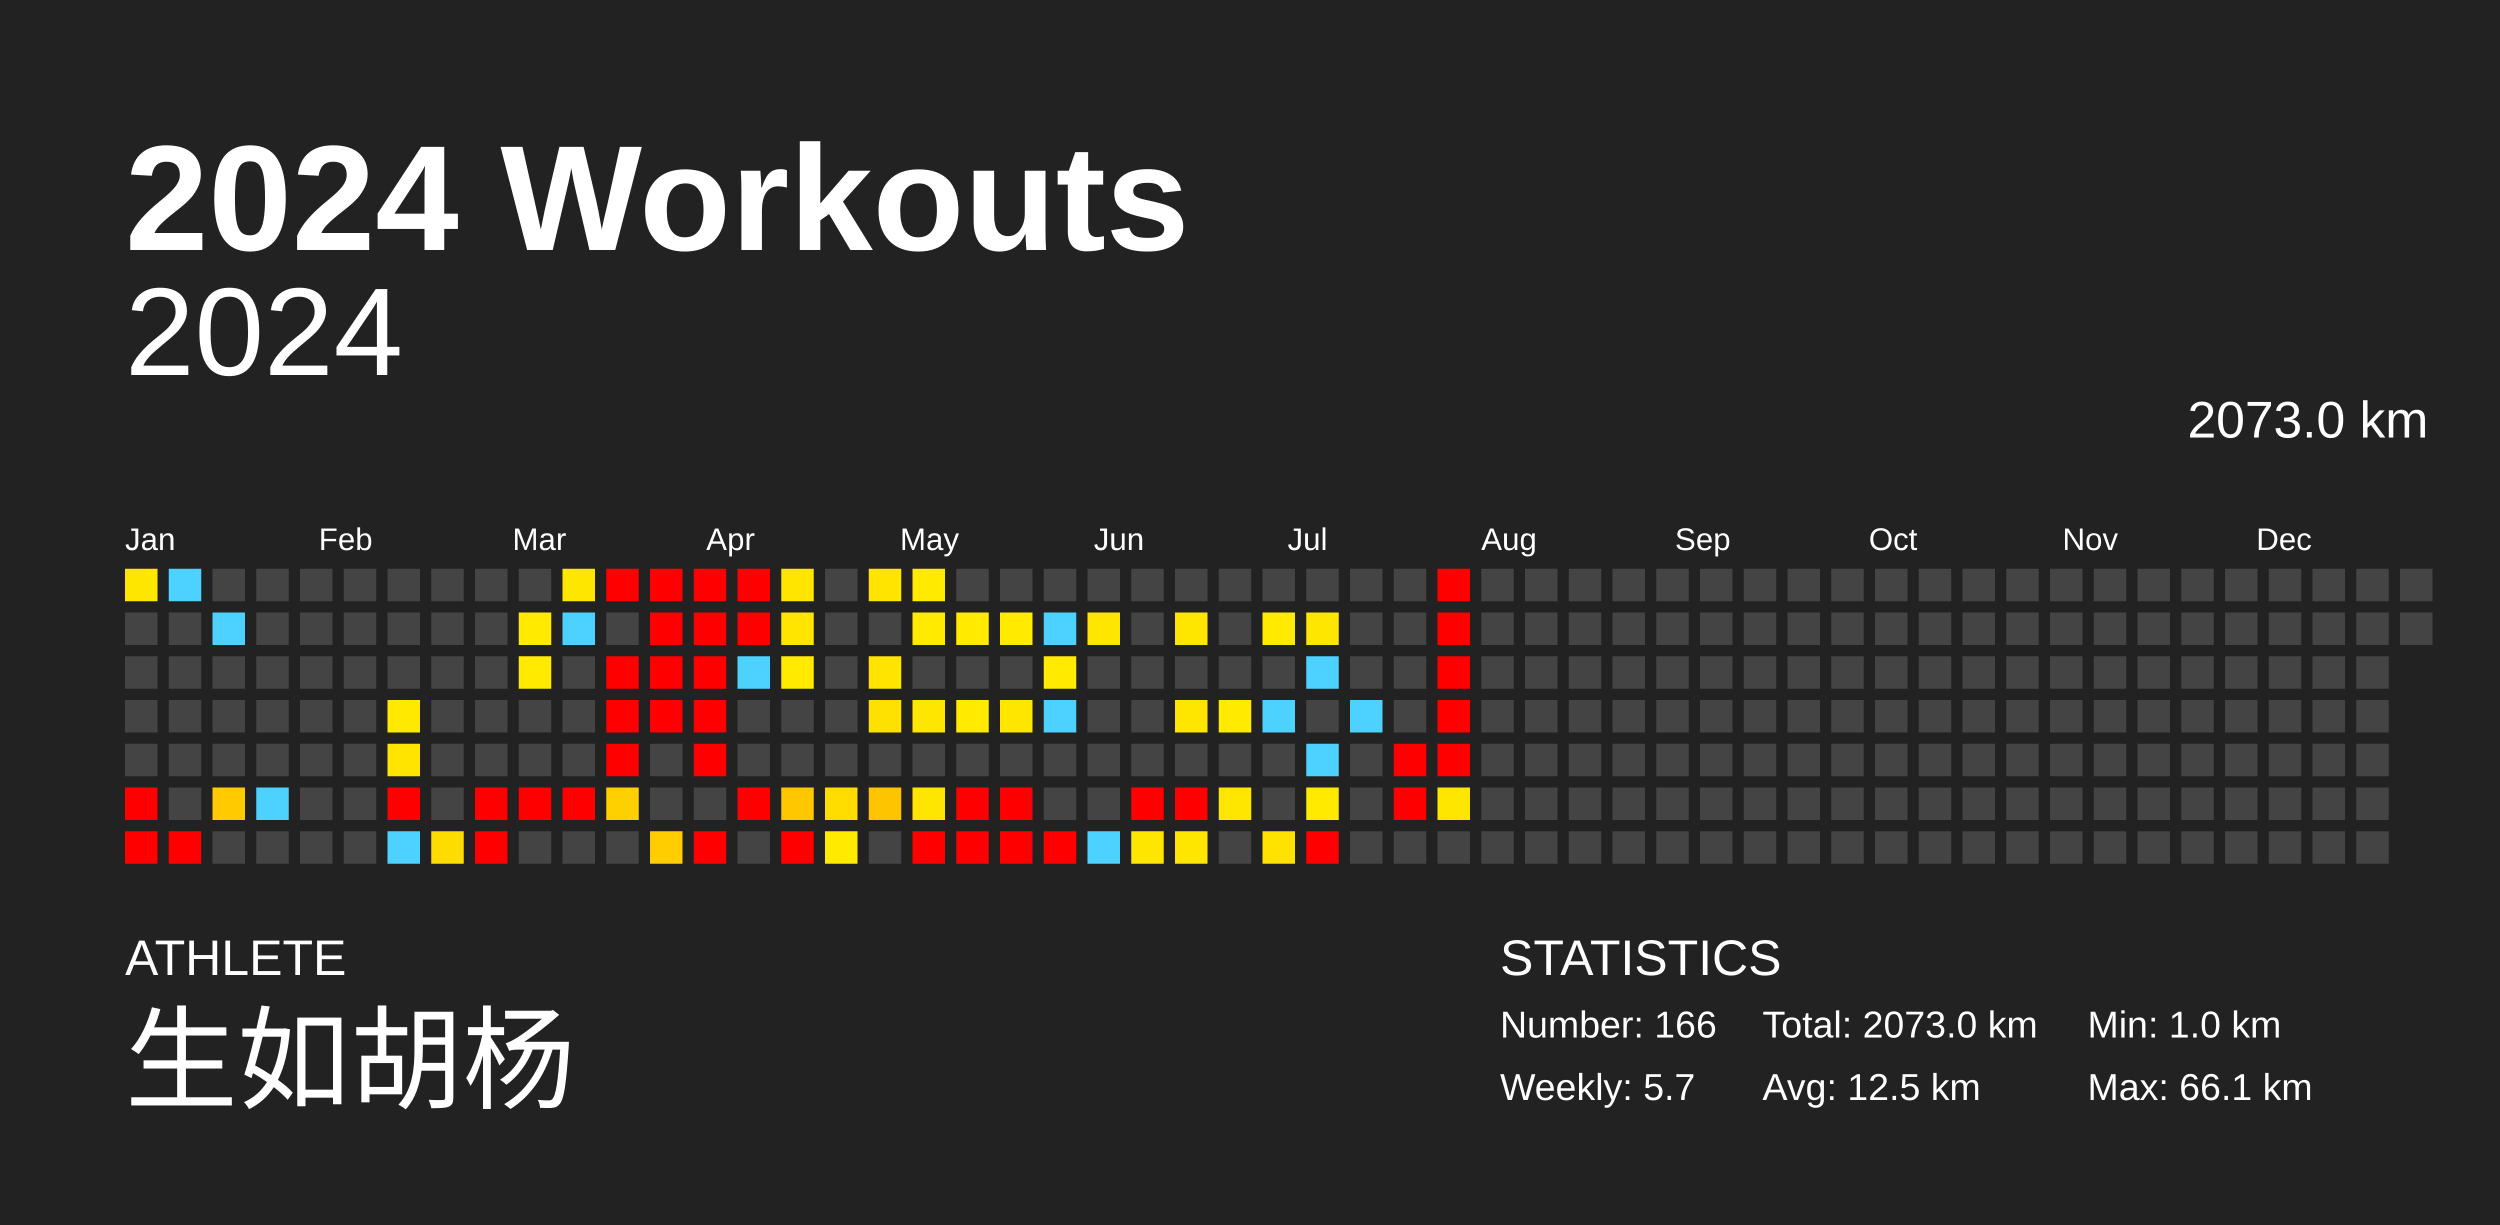
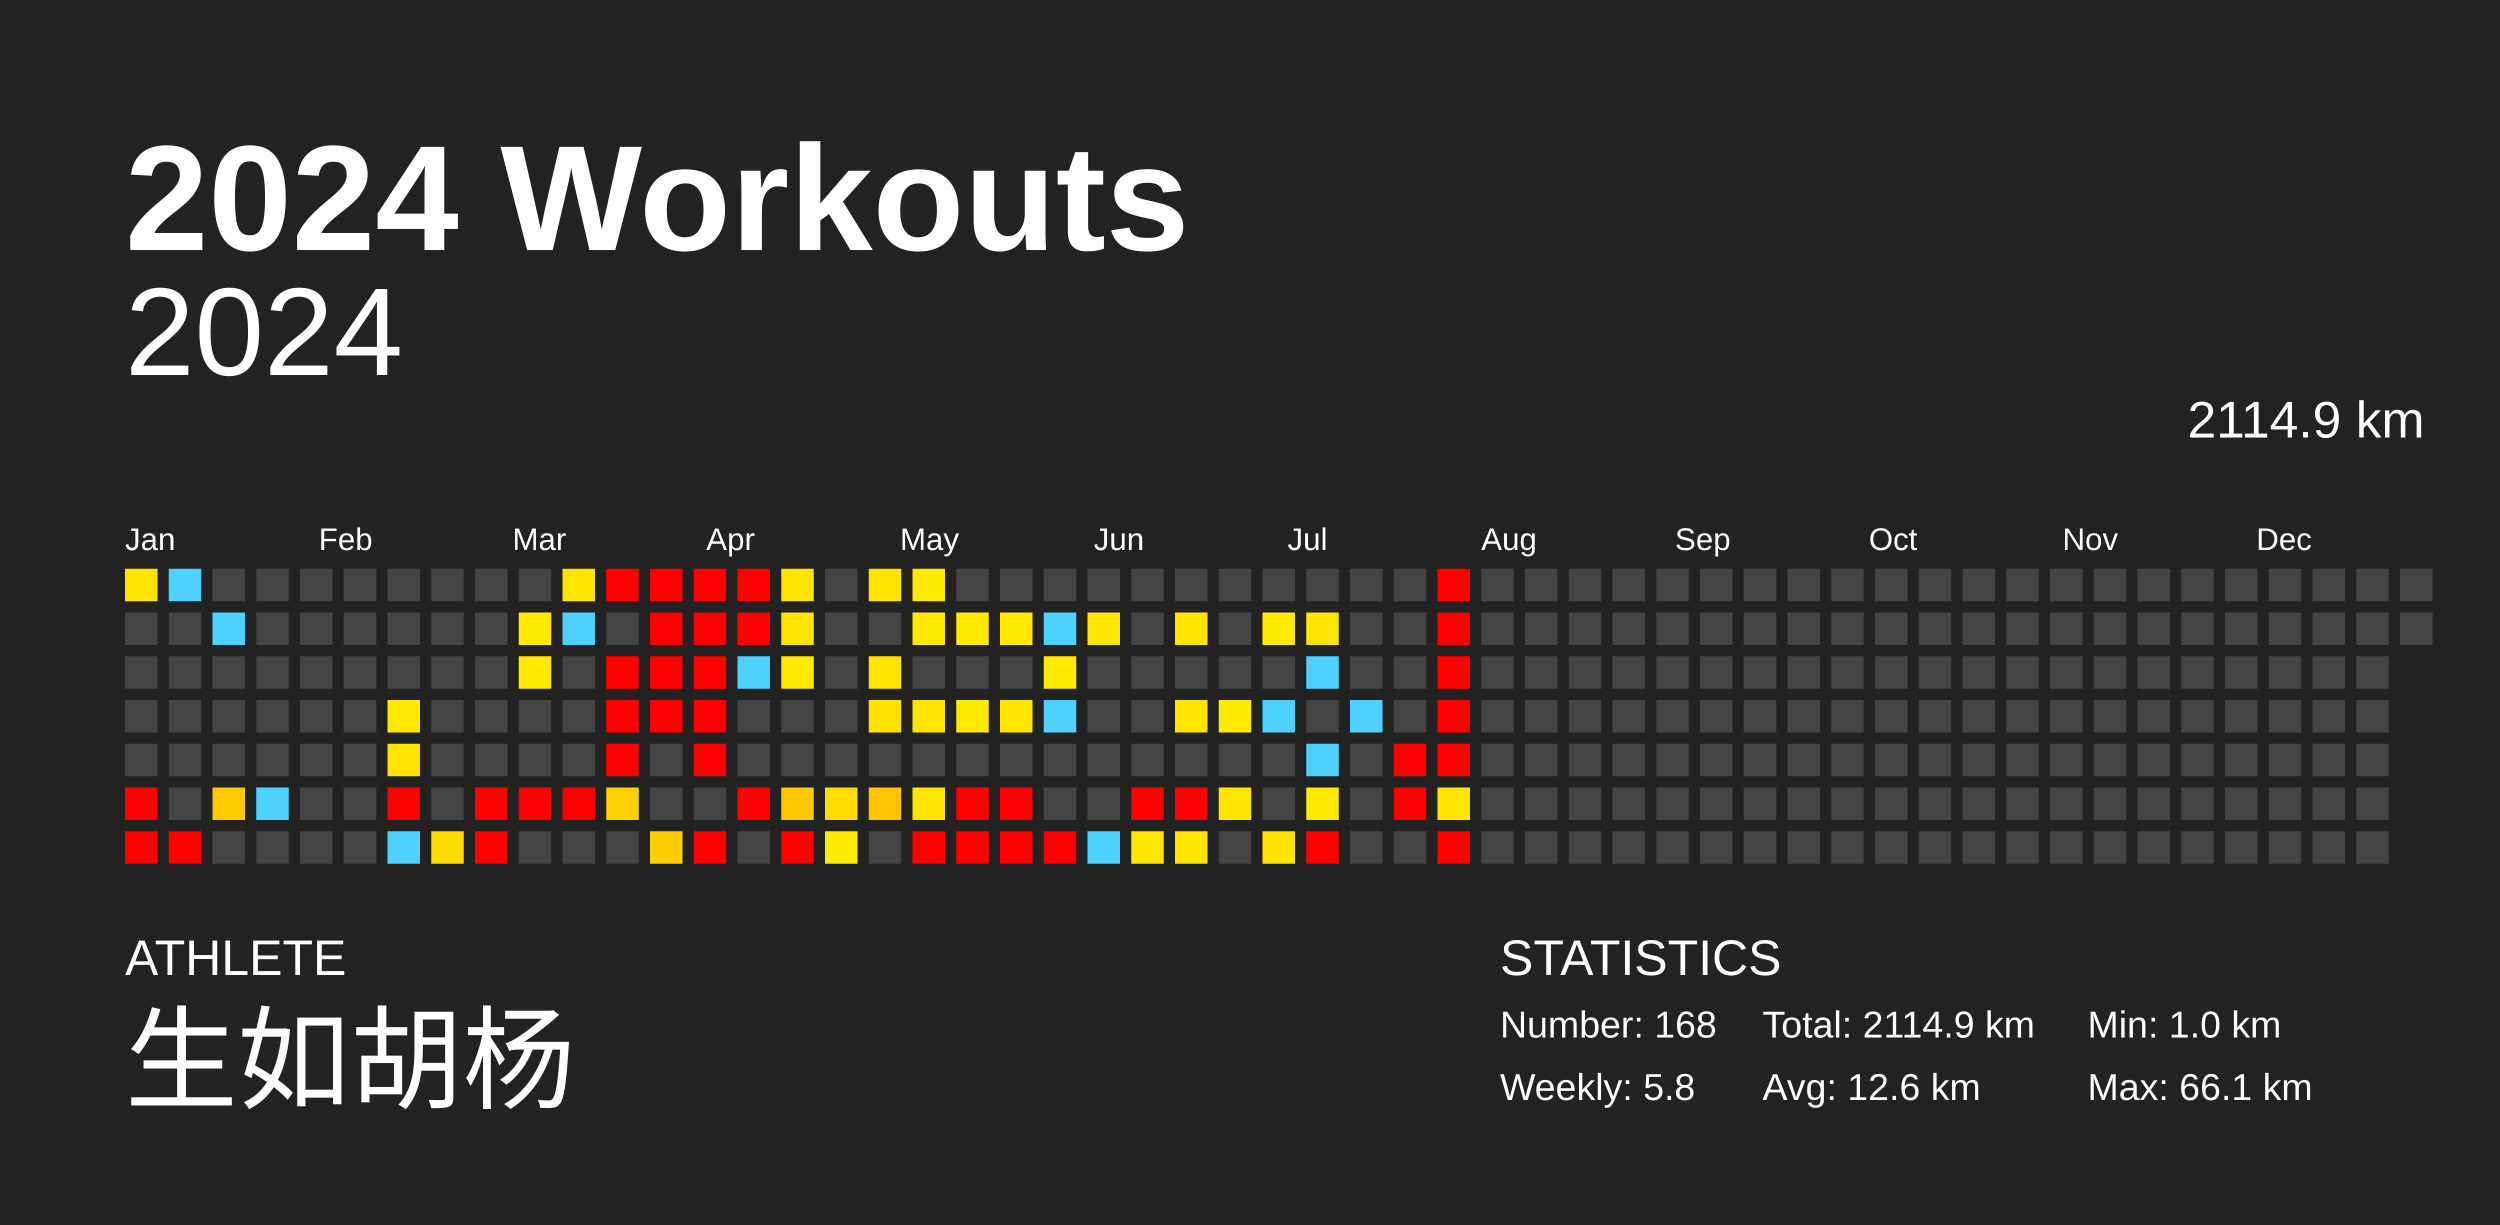
<svg xmlns="http://www.w3.org/2000/svg" baseProfile="full" height="98mm" version="1.1" viewBox="0,0,200,98" width="200mm">
  <defs />
  <rect fill="#222222" height="98" width="200" x="0" y="0" />
  <text fill="#FFFFFF" style="font-size:12px; font-family:Arial; font-weight:bold;" x="10" y="20">2024 Workouts</text>
  <text fill="#FFFFFF" style="font-size:4px; font-family:Arial" x="10" y="78">ATHLETE</text>
  <text fill="#FFFFFF" style="font-size:9px; font-family:Arial" x="10" y="88">生如胡杨</text>
  <text fill="#FFFFFF" style="font-size:4px; font-family:Arial" x="120" y="78">STATISTICS</text>
-   <text fill="#FFFFFF" style="font-size:3px; font-family:Arial" x="120" y="83">Number: 166</text>
-   <text fill="#FFFFFF" style="font-size:3px; font-family:Arial" x="120" y="88">Weekly: 5.7</text>
-   <text fill="#FFFFFF" style="font-size:3px; font-family:Arial" x="141" y="83">Total: 2073.0 km</text>
-   <text fill="#FFFFFF" style="font-size:3px; font-family:Arial" x="141" y="88">Avg: 12.5 km</text>
+   <text fill="#FFFFFF" style="font-size:3px; font-family:Arial" x="120" y="83">Number: 168</text>
+   <text fill="#FFFFFF" style="font-size:3px; font-family:Arial" x="120" y="88">Weekly: 5.8</text>
+   <text fill="#FFFFFF" style="font-size:3px; font-family:Arial" x="141" y="83">Total: 2114.9 km</text>
+   <text fill="#FFFFFF" style="font-size:3px; font-family:Arial" x="141" y="88">Avg: 12.6 km</text>
  <text fill="#FFFFFF" style="font-size:3px; font-family:Arial" x="167" y="83">Min: 1.0 km</text>
  <text fill="#FFFFFF" style="font-size:3px; font-family:Arial" x="167" y="88">Max: 66.1 km</text>
  <text alignment-baseline="hanging" fill="#FFFFFF" style="font-size:10.0px; font-family:Arial;" x="10" y="30">2024</text>
-   <text alignment-baseline="hanging" fill="#FFFFFF" style="font-size:4.125px; font-family:Arial;" x="175" y="35">2073.0 km</text>
+   <text alignment-baseline="hanging" fill="#FFFFFF" style="font-size:4.125px; font-family:Arial;" x="175" y="35">2114.9 km</text>
  <text fill="#FFFFFF" style="font-size:2.5px; font-family:Arial" x="10.0" y="44">Jan</text>
  <text fill="#FFFFFF" style="font-size:2.5px; font-family:Arial" x="25.5" y="44">Feb</text>
  <text fill="#FFFFFF" style="font-size:2.5px; font-family:Arial" x="41.0" y="44">Mar</text>
  <text fill="#FFFFFF" style="font-size:2.5px; font-family:Arial" x="56.5" y="44">Apr</text>
  <text fill="#FFFFFF" style="font-size:2.5px; font-family:Arial" x="72.0" y="44">May</text>
  <text fill="#FFFFFF" style="font-size:2.5px; font-family:Arial" x="87.5" y="44">Jun</text>
  <text fill="#FFFFFF" style="font-size:2.5px; font-family:Arial" x="103.0" y="44">Jul</text>
  <text fill="#FFFFFF" style="font-size:2.5px; font-family:Arial" x="118.5" y="44">Aug</text>
  <text fill="#FFFFFF" style="font-size:2.5px; font-family:Arial" x="134.0" y="44">Sep</text>
  <text fill="#FFFFFF" style="font-size:2.5px; font-family:Arial" x="149.5" y="44">Oct</text>
  <text fill="#FFFFFF" style="font-size:2.5px; font-family:Arial" x="165.0" y="44">Nov</text>
  <text fill="#FFFFFF" style="font-size:2.5px; font-family:Arial" x="180.5" y="44">Dec</text>
  <rect fill="#ffe600" height="2.6" width="2.6" x="10.0" y="45.5" />
  <rect fill="#444444" height="2.6" width="2.6" x="10.0" y="49.0" />
  <rect fill="#444444" height="2.6" width="2.6" x="10.0" y="52.5" />
  <rect fill="#444444" height="2.6" width="2.6" x="10.0" y="56.0" />
  <rect fill="#444444" height="2.6" width="2.6" x="10.0" y="59.5" />
  <rect fill="red" height="2.6" width="2.6" x="10.0" y="63.0" />
  <rect fill="red" height="2.6" width="2.6" x="10.0" y="66.5" />
  <rect fill="#4dd2ff" height="2.6" width="2.6" x="13.5" y="45.5" />
  <rect fill="#444444" height="2.6" width="2.6" x="13.5" y="49.0" />
  <rect fill="#444444" height="2.6" width="2.6" x="13.5" y="52.5" />
  <rect fill="#444444" height="2.6" width="2.6" x="13.5" y="56.0" />
  <rect fill="#444444" height="2.6" width="2.6" x="13.5" y="59.5" />
  <rect fill="#444444" height="2.6" width="2.6" x="13.5" y="63.0" />
  <rect fill="red" height="2.6" width="2.6" x="13.5" y="66.5" />
  <rect fill="#444444" height="2.6" width="2.6" x="17.0" y="45.5" />
  <rect fill="#4dd2ff" height="2.6" width="2.6" x="17.0" y="49.0" />
  <rect fill="#444444" height="2.6" width="2.6" x="17.0" y="52.5" />
  <rect fill="#444444" height="2.6" width="2.6" x="17.0" y="56.0" />
  <rect fill="#444444" height="2.6" width="2.6" x="17.0" y="59.5" />
  <rect fill="#ffcb00" height="2.6" width="2.6" x="17.0" y="63.0" />
  <rect fill="#444444" height="2.6" width="2.6" x="17.0" y="66.5" />
  <rect fill="#444444" height="2.6" width="2.6" x="20.5" y="45.5" />
  <rect fill="#444444" height="2.6" width="2.6" x="20.5" y="49.0" />
  <rect fill="#444444" height="2.6" width="2.6" x="20.5" y="52.5" />
  <rect fill="#444444" height="2.6" width="2.6" x="20.5" y="56.0" />
  <rect fill="#444444" height="2.6" width="2.6" x="20.5" y="59.5" />
  <rect fill="#4dd2ff" height="2.6" width="2.6" x="20.5" y="63.0" />
  <rect fill="#444444" height="2.6" width="2.6" x="20.5" y="66.5" />
  <rect fill="#444444" height="2.6" width="2.6" x="24.0" y="45.5" />
  <rect fill="#444444" height="2.6" width="2.6" x="24.0" y="49.0" />
  <rect fill="#444444" height="2.6" width="2.6" x="24.0" y="52.5" />
  <rect fill="#444444" height="2.6" width="2.6" x="24.0" y="56.0" />
  <rect fill="#444444" height="2.6" width="2.6" x="24.0" y="59.5" />
  <rect fill="#444444" height="2.6" width="2.6" x="24.0" y="63.0" />
  <rect fill="#444444" height="2.6" width="2.6" x="24.0" y="66.5" />
  <rect fill="#444444" height="2.6" width="2.6" x="27.5" y="45.5" />
  <rect fill="#444444" height="2.6" width="2.6" x="27.5" y="49.0" />
  <rect fill="#444444" height="2.6" width="2.6" x="27.5" y="52.5" />
  <rect fill="#444444" height="2.6" width="2.6" x="27.5" y="56.0" />
  <rect fill="#444444" height="2.6" width="2.6" x="27.5" y="59.5" />
  <rect fill="#444444" height="2.6" width="2.6" x="27.5" y="63.0" />
  <rect fill="#444444" height="2.6" width="2.6" x="27.5" y="66.5" />
  <rect fill="#444444" height="2.6" width="2.6" x="31.0" y="45.5" />
  <rect fill="#444444" height="2.6" width="2.6" x="31.0" y="49.0" />
  <rect fill="#444444" height="2.6" width="2.6" x="31.0" y="52.5" />
  <rect fill="#ffe900" height="2.6" width="2.6" x="31.0" y="56.0" />
  <rect fill="#ffe400" height="2.6" width="2.6" x="31.0" y="59.5" />
  <rect fill="red" height="2.6" width="2.6" x="31.0" y="63.0" />
  <rect fill="#4dd2ff" height="2.6" width="2.6" x="31.0" y="66.5" />
  <rect fill="#444444" height="2.6" width="2.6" x="34.5" y="45.5" />
  <rect fill="#444444" height="2.6" width="2.6" x="34.5" y="49.0" />
  <rect fill="#444444" height="2.6" width="2.6" x="34.5" y="52.5" />
  <rect fill="#444444" height="2.6" width="2.6" x="34.5" y="56.0" />
  <rect fill="#444444" height="2.6" width="2.6" x="34.5" y="59.5" />
  <rect fill="#444444" height="2.6" width="2.6" x="34.5" y="63.0" />
  <rect fill="#ffdc00" height="2.6" width="2.6" x="34.5" y="66.5" />
  <rect fill="#444444" height="2.6" width="2.6" x="38.0" y="45.5" />
  <rect fill="#444444" height="2.6" width="2.6" x="38.0" y="49.0" />
  <rect fill="#444444" height="2.6" width="2.6" x="38.0" y="52.5" />
  <rect fill="#444444" height="2.6" width="2.6" x="38.0" y="56.0" />
  <rect fill="#444444" height="2.6" width="2.6" x="38.0" y="59.5" />
  <rect fill="red" height="2.6" width="2.6" x="38.0" y="63.0" />
  <rect fill="red" height="2.6" width="2.6" x="38.0" y="66.5" />
  <rect fill="#444444" height="2.6" width="2.6" x="41.5" y="45.5" />
  <rect fill="#ffea00" height="2.6" width="2.6" x="41.5" y="49.0" />
  <rect fill="#ffea00" height="2.6" width="2.6" x="41.5" y="52.5" />
  <rect fill="#444444" height="2.6" width="2.6" x="41.5" y="56.0" />
  <rect fill="#444444" height="2.6" width="2.6" x="41.5" y="59.5" />
  <rect fill="red" height="2.6" width="2.6" x="41.5" y="63.0" />
  <rect fill="#444444" height="2.6" width="2.6" x="41.5" y="66.5" />
  <rect fill="#ffe600" height="2.6" width="2.6" x="45.0" y="45.5" />
  <rect fill="#4dd2ff" height="2.6" width="2.6" x="45.0" y="49.0" />
  <rect fill="#444444" height="2.6" width="2.6" x="45.0" y="52.5" />
  <rect fill="#444444" height="2.6" width="2.6" x="45.0" y="56.0" />
  <rect fill="#444444" height="2.6" width="2.6" x="45.0" y="59.5" />
  <rect fill="red" height="2.6" width="2.6" x="45.0" y="63.0" />
  <rect fill="#444444" height="2.6" width="2.6" x="45.0" y="66.5" />
  <rect fill="red" height="2.6" width="2.6" x="48.5" y="45.5" />
  <rect fill="#444444" height="2.6" width="2.6" x="48.5" y="49.0" />
  <rect fill="red" height="2.6" width="2.6" x="48.5" y="52.5" />
  <rect fill="red" height="2.6" width="2.6" x="48.5" y="56.0" />
  <rect fill="red" height="2.6" width="2.6" x="48.5" y="59.5" />
  <rect fill="#ffd000" height="2.6" width="2.6" x="48.5" y="63.0" />
  <rect fill="#444444" height="2.6" width="2.6" x="48.5" y="66.5" />
  <rect fill="red" height="2.6" width="2.6" x="52.0" y="45.5" />
  <rect fill="red" height="2.6" width="2.6" x="52.0" y="49.0" />
  <rect fill="red" height="2.6" width="2.6" x="52.0" y="52.5" />
  <rect fill="red" height="2.6" width="2.6" x="52.0" y="56.0" />
  <rect fill="#444444" height="2.6" width="2.6" x="52.0" y="59.5" />
  <rect fill="#444444" height="2.6" width="2.6" x="52.0" y="63.0" />
  <rect fill="#ffcd00" height="2.6" width="2.6" x="52.0" y="66.5" />
  <rect fill="red" height="2.6" width="2.6" x="55.5" y="45.5" />
  <rect fill="red" height="2.6" width="2.6" x="55.5" y="49.0" />
  <rect fill="red" height="2.6" width="2.6" x="55.5" y="52.5" />
  <rect fill="red" height="2.6" width="2.6" x="55.5" y="56.0" />
  <rect fill="red" height="2.6" width="2.6" x="55.5" y="59.5" />
  <rect fill="#444444" height="2.6" width="2.6" x="55.5" y="63.0" />
  <rect fill="red" height="2.6" width="2.6" x="55.5" y="66.5" />
  <rect fill="red" height="2.6" width="2.6" x="59.0" y="45.5" />
  <rect fill="red" height="2.6" width="2.6" x="59.0" y="49.0" />
  <rect fill="#4dd2ff" height="2.6" width="2.6" x="59.0" y="52.5" />
  <rect fill="#444444" height="2.6" width="2.6" x="59.0" y="56.0" />
  <rect fill="#444444" height="2.6" width="2.6" x="59.0" y="59.5" />
  <rect fill="red" height="2.6" width="2.6" x="59.0" y="63.0" />
  <rect fill="#444444" height="2.6" width="2.6" x="59.0" y="66.5" />
  <rect fill="#ffe500" height="2.6" width="2.6" x="62.5" y="45.5" />
  <rect fill="#ffe500" height="2.6" width="2.6" x="62.5" y="49.0" />
  <rect fill="#ffea00" height="2.6" width="2.6" x="62.5" y="52.5" />
  <rect fill="#444444" height="2.6" width="2.6" x="62.5" y="56.0" />
  <rect fill="#444444" height="2.6" width="2.6" x="62.5" y="59.5" />
  <rect fill="#ffc700" height="2.6" width="2.6" x="62.5" y="63.0" />
  <rect fill="red" height="2.6" width="2.6" x="62.5" y="66.5" />
  <rect fill="#444444" height="2.6" width="2.6" x="66.0" y="45.5" />
  <rect fill="#444444" height="2.6" width="2.6" x="66.0" y="49.0" />
  <rect fill="#444444" height="2.6" width="2.6" x="66.0" y="52.5" />
  <rect fill="#444444" height="2.6" width="2.6" x="66.0" y="56.0" />
  <rect fill="#444444" height="2.6" width="2.6" x="66.0" y="59.5" />
  <rect fill="#ffdd00" height="2.6" width="2.6" x="66.0" y="63.0" />
  <rect fill="#ffea00" height="2.6" width="2.6" x="66.0" y="66.5" />
  <rect fill="#ffe400" height="2.6" width="2.6" x="69.5" y="45.5" />
  <rect fill="#444444" height="2.6" width="2.6" x="69.5" y="49.0" />
  <rect fill="#ffe400" height="2.6" width="2.6" x="69.5" y="52.5" />
  <rect fill="#ffe100" height="2.6" width="2.6" x="69.5" y="56.0" />
  <rect fill="#444444" height="2.6" width="2.6" x="69.5" y="59.5" />
  <rect fill="#ffc400" height="2.6" width="2.6" x="69.5" y="63.0" />
  <rect fill="#444444" height="2.6" width="2.6" x="69.5" y="66.5" />
  <rect fill="#ffea00" height="2.6" width="2.6" x="73.0" y="45.5" />
  <rect fill="#ffea00" height="2.6" width="2.6" x="73.0" y="49.0" />
  <rect fill="#444444" height="2.6" width="2.6" x="73.0" y="52.5" />
  <rect fill="#ffe600" height="2.6" width="2.6" x="73.0" y="56.0" />
  <rect fill="#444444" height="2.6" width="2.6" x="73.0" y="59.5" />
  <rect fill="#ffe600" height="2.6" width="2.6" x="73.0" y="63.0" />
  <rect fill="red" height="2.6" width="2.6" x="73.0" y="66.5" />
  <rect fill="#444444" height="2.6" width="2.6" x="76.5" y="45.5" />
  <rect fill="#ffea00" height="2.6" width="2.6" x="76.5" y="49.0" />
  <rect fill="#444444" height="2.6" width="2.6" x="76.5" y="52.5" />
  <rect fill="#ffea00" height="2.6" width="2.6" x="76.5" y="56.0" />
  <rect fill="#444444" height="2.6" width="2.6" x="76.5" y="59.5" />
  <rect fill="red" height="2.6" width="2.6" x="76.5" y="63.0" />
  <rect fill="red" height="2.6" width="2.6" x="76.5" y="66.5" />
  <rect fill="#444444" height="2.6" width="2.6" x="80.0" y="45.5" />
  <rect fill="#ffea00" height="2.6" width="2.6" x="80.0" y="49.0" />
  <rect fill="#444444" height="2.6" width="2.6" x="80.0" y="52.5" />
  <rect fill="#ffe600" height="2.6" width="2.6" x="80.0" y="56.0" />
  <rect fill="#444444" height="2.6" width="2.6" x="80.0" y="59.5" />
  <rect fill="red" height="2.6" width="2.6" x="80.0" y="63.0" />
  <rect fill="red" height="2.6" width="2.6" x="80.0" y="66.5" />
  <rect fill="#444444" height="2.6" width="2.6" x="83.5" y="45.5" />
  <rect fill="#4dd2ff" height="2.6" width="2.6" x="83.5" y="49.0" />
  <rect fill="#ffea00" height="2.6" width="2.6" x="83.5" y="52.5" />
  <rect fill="#4dd2ff" height="2.6" width="2.6" x="83.5" y="56.0" />
  <rect fill="#444444" height="2.6" width="2.6" x="83.5" y="59.5" />
  <rect fill="#444444" height="2.6" width="2.6" x="83.5" y="63.0" />
  <rect fill="red" height="2.6" width="2.6" x="83.5" y="66.5" />
  <rect fill="#444444" height="2.6" width="2.6" x="87.0" y="45.5" />
  <rect fill="#ffe600" height="2.6" width="2.6" x="87.0" y="49.0" />
  <rect fill="#444444" height="2.6" width="2.6" x="87.0" y="52.5" />
  <rect fill="#444444" height="2.6" width="2.6" x="87.0" y="56.0" />
  <rect fill="#444444" height="2.6" width="2.6" x="87.0" y="59.5" />
  <rect fill="#444444" height="2.6" width="2.6" x="87.0" y="63.0" />
  <rect fill="#4dd2ff" height="2.6" width="2.6" x="87.0" y="66.5" />
  <rect fill="#444444" height="2.6" width="2.6" x="90.5" y="45.5" />
  <rect fill="#444444" height="2.6" width="2.6" x="90.5" y="49.0" />
  <rect fill="#444444" height="2.6" width="2.6" x="90.5" y="52.5" />
  <rect fill="#444444" height="2.6" width="2.6" x="90.5" y="56.0" />
  <rect fill="#444444" height="2.6" width="2.6" x="90.5" y="59.5" />
  <rect fill="red" height="2.6" width="2.6" x="90.5" y="63.0" />
  <rect fill="#ffe600" height="2.6" width="2.6" x="90.5" y="66.5" />
  <rect fill="#444444" height="2.6" width="2.6" x="94.0" y="45.5" />
  <rect fill="#ffe600" height="2.6" width="2.6" x="94.0" y="49.0" />
  <rect fill="#444444" height="2.6" width="2.6" x="94.0" y="52.5" />
  <rect fill="#ffe600" height="2.6" width="2.6" x="94.0" y="56.0" />
  <rect fill="#444444" height="2.6" width="2.6" x="94.0" y="59.5" />
  <rect fill="red" height="2.6" width="2.6" x="94.0" y="63.0" />
  <rect fill="#ffe600" height="2.6" width="2.6" x="94.0" y="66.5" />
  <rect fill="#444444" height="2.6" width="2.6" x="97.5" y="45.5" />
  <rect fill="#444444" height="2.6" width="2.6" x="97.5" y="49.0" />
  <rect fill="#444444" height="2.6" width="2.6" x="97.5" y="52.5" />
  <rect fill="#ffea00" height="2.6" width="2.6" x="97.5" y="56.0" />
  <rect fill="#444444" height="2.6" width="2.6" x="97.5" y="59.5" />
  <rect fill="#ffe600" height="2.6" width="2.6" x="97.5" y="63.0" />
  <rect fill="#444444" height="2.6" width="2.6" x="97.5" y="66.5" />
  <rect fill="#444444" height="2.6" width="2.6" x="101.0" y="45.5" />
  <rect fill="#ffea00" height="2.6" width="2.6" x="101.0" y="49.0" />
  <rect fill="#444444" height="2.6" width="2.6" x="101.0" y="52.5" />
  <rect fill="#4dd2ff" height="2.6" width="2.6" x="101.0" y="56.0" />
  <rect fill="#444444" height="2.6" width="2.6" x="101.0" y="59.5" />
  <rect fill="#444444" height="2.6" width="2.6" x="101.0" y="63.0" />
  <rect fill="#ffe200" height="2.6" width="2.6" x="101.0" y="66.5" />
  <rect fill="#444444" height="2.6" width="2.6" x="104.5" y="45.5" />
  <rect fill="#ffe600" height="2.6" width="2.6" x="104.5" y="49.0" />
  <rect fill="#4dd2ff" height="2.6" width="2.6" x="104.5" y="52.5" />
  <rect fill="#444444" height="2.6" width="2.6" x="104.5" y="56.0" />
  <rect fill="#4dd2ff" height="2.6" width="2.6" x="104.5" y="59.5" />
  <rect fill="#ffea00" height="2.6" width="2.6" x="104.5" y="63.0" />
  <rect fill="red" height="2.6" width="2.6" x="104.5" y="66.5" />
  <rect fill="#444444" height="2.6" width="2.6" x="108.0" y="45.5" />
  <rect fill="#444444" height="2.6" width="2.6" x="108.0" y="49.0" />
  <rect fill="#444444" height="2.6" width="2.6" x="108.0" y="52.5" />
  <rect fill="#4dd2ff" height="2.6" width="2.6" x="108.0" y="56.0" />
  <rect fill="#444444" height="2.6" width="2.6" x="108.0" y="59.5" />
  <rect fill="#444444" height="2.6" width="2.6" x="108.0" y="63.0" />
  <rect fill="#444444" height="2.6" width="2.6" x="108.0" y="66.5" />
  <rect fill="#444444" height="2.6" width="2.6" x="111.5" y="45.5" />
  <rect fill="#444444" height="2.6" width="2.6" x="111.5" y="49.0" />
  <rect fill="#444444" height="2.6" width="2.6" x="111.5" y="52.5" />
  <rect fill="#444444" height="2.6" width="2.6" x="111.5" y="56.0" />
  <rect fill="red" height="2.6" width="2.6" x="111.5" y="59.5" />
  <rect fill="red" height="2.6" width="2.6" x="111.5" y="63.0" />
  <rect fill="#444444" height="2.6" width="2.6" x="111.5" y="66.5" />
  <rect fill="red" height="2.6" width="2.6" x="115.0" y="45.5" />
  <rect fill="red" height="2.6" width="2.6" x="115.0" y="49.0" />
  <rect fill="red" height="2.6" width="2.6" x="115.0" y="52.5" />
  <rect fill="red" height="2.6" width="2.6" x="115.0" y="56.0" />
  <rect fill="red" height="2.6" width="2.6" x="115.0" y="59.5" />
  <rect fill="#ffe600" height="2.6" width="2.6" x="115.0" y="63.0" />
-   <rect fill="#444444" height="2.6" width="2.6" x="115.0" y="66.5" />
+   <rect fill="red" height="2.6" width="2.6" x="115.0" y="66.5" />
  <rect fill="#444444" height="2.6" width="2.6" x="118.5" y="45.5" />
  <rect fill="#444444" height="2.6" width="2.6" x="118.5" y="49.0" />
  <rect fill="#444444" height="2.6" width="2.6" x="118.5" y="52.5" />
  <rect fill="#444444" height="2.6" width="2.6" x="118.5" y="56.0" />
  <rect fill="#444444" height="2.6" width="2.6" x="118.5" y="59.5" />
  <rect fill="#444444" height="2.6" width="2.6" x="118.5" y="63.0" />
  <rect fill="#444444" height="2.6" width="2.6" x="118.5" y="66.5" />
  <rect fill="#444444" height="2.6" width="2.6" x="122.0" y="45.5" />
  <rect fill="#444444" height="2.6" width="2.6" x="122.0" y="49.0" />
  <rect fill="#444444" height="2.6" width="2.6" x="122.0" y="52.5" />
  <rect fill="#444444" height="2.6" width="2.6" x="122.0" y="56.0" />
  <rect fill="#444444" height="2.6" width="2.6" x="122.0" y="59.5" />
  <rect fill="#444444" height="2.6" width="2.6" x="122.0" y="63.0" />
  <rect fill="#444444" height="2.6" width="2.6" x="122.0" y="66.5" />
  <rect fill="#444444" height="2.6" width="2.6" x="125.5" y="45.5" />
  <rect fill="#444444" height="2.6" width="2.6" x="125.5" y="49.0" />
  <rect fill="#444444" height="2.6" width="2.6" x="125.5" y="52.5" />
  <rect fill="#444444" height="2.6" width="2.6" x="125.5" y="56.0" />
  <rect fill="#444444" height="2.6" width="2.6" x="125.5" y="59.5" />
  <rect fill="#444444" height="2.6" width="2.6" x="125.5" y="63.0" />
  <rect fill="#444444" height="2.6" width="2.6" x="125.5" y="66.5" />
  <rect fill="#444444" height="2.6" width="2.6" x="129.0" y="45.5" />
  <rect fill="#444444" height="2.6" width="2.6" x="129.0" y="49.0" />
  <rect fill="#444444" height="2.6" width="2.6" x="129.0" y="52.5" />
  <rect fill="#444444" height="2.6" width="2.6" x="129.0" y="56.0" />
  <rect fill="#444444" height="2.6" width="2.6" x="129.0" y="59.5" />
  <rect fill="#444444" height="2.6" width="2.6" x="129.0" y="63.0" />
  <rect fill="#444444" height="2.6" width="2.6" x="129.0" y="66.5" />
  <rect fill="#444444" height="2.6" width="2.6" x="132.5" y="45.5" />
  <rect fill="#444444" height="2.6" width="2.6" x="132.5" y="49.0" />
  <rect fill="#444444" height="2.6" width="2.6" x="132.5" y="52.5" />
  <rect fill="#444444" height="2.6" width="2.6" x="132.5" y="56.0" />
  <rect fill="#444444" height="2.6" width="2.6" x="132.5" y="59.5" />
  <rect fill="#444444" height="2.6" width="2.6" x="132.5" y="63.0" />
  <rect fill="#444444" height="2.6" width="2.6" x="132.5" y="66.5" />
  <rect fill="#444444" height="2.6" width="2.6" x="136.0" y="45.5" />
  <rect fill="#444444" height="2.6" width="2.6" x="136.0" y="49.0" />
  <rect fill="#444444" height="2.6" width="2.6" x="136.0" y="52.5" />
  <rect fill="#444444" height="2.6" width="2.6" x="136.0" y="56.0" />
  <rect fill="#444444" height="2.6" width="2.6" x="136.0" y="59.5" />
  <rect fill="#444444" height="2.6" width="2.6" x="136.0" y="63.0" />
  <rect fill="#444444" height="2.6" width="2.6" x="136.0" y="66.5" />
  <rect fill="#444444" height="2.6" width="2.6" x="139.5" y="45.5" />
  <rect fill="#444444" height="2.6" width="2.6" x="139.5" y="49.0" />
  <rect fill="#444444" height="2.6" width="2.6" x="139.5" y="52.5" />
  <rect fill="#444444" height="2.6" width="2.6" x="139.5" y="56.0" />
  <rect fill="#444444" height="2.6" width="2.6" x="139.5" y="59.5" />
  <rect fill="#444444" height="2.6" width="2.6" x="139.5" y="63.0" />
  <rect fill="#444444" height="2.6" width="2.6" x="139.5" y="66.5" />
  <rect fill="#444444" height="2.6" width="2.6" x="143.0" y="45.5" />
  <rect fill="#444444" height="2.6" width="2.6" x="143.0" y="49.0" />
  <rect fill="#444444" height="2.6" width="2.6" x="143.0" y="52.5" />
  <rect fill="#444444" height="2.6" width="2.6" x="143.0" y="56.0" />
  <rect fill="#444444" height="2.6" width="2.6" x="143.0" y="59.5" />
  <rect fill="#444444" height="2.6" width="2.6" x="143.0" y="63.0" />
  <rect fill="#444444" height="2.6" width="2.6" x="143.0" y="66.5" />
  <rect fill="#444444" height="2.6" width="2.6" x="146.5" y="45.5" />
  <rect fill="#444444" height="2.6" width="2.6" x="146.5" y="49.0" />
  <rect fill="#444444" height="2.6" width="2.6" x="146.5" y="52.5" />
  <rect fill="#444444" height="2.6" width="2.6" x="146.5" y="56.0" />
  <rect fill="#444444" height="2.6" width="2.6" x="146.5" y="59.5" />
  <rect fill="#444444" height="2.6" width="2.6" x="146.5" y="63.0" />
  <rect fill="#444444" height="2.6" width="2.6" x="146.5" y="66.5" />
  <rect fill="#444444" height="2.6" width="2.6" x="150.0" y="45.5" />
  <rect fill="#444444" height="2.6" width="2.6" x="150.0" y="49.0" />
  <rect fill="#444444" height="2.6" width="2.6" x="150.0" y="52.5" />
  <rect fill="#444444" height="2.6" width="2.6" x="150.0" y="56.0" />
  <rect fill="#444444" height="2.6" width="2.6" x="150.0" y="59.5" />
  <rect fill="#444444" height="2.6" width="2.6" x="150.0" y="63.0" />
  <rect fill="#444444" height="2.6" width="2.6" x="150.0" y="66.5" />
  <rect fill="#444444" height="2.6" width="2.6" x="153.5" y="45.5" />
  <rect fill="#444444" height="2.6" width="2.6" x="153.5" y="49.0" />
  <rect fill="#444444" height="2.6" width="2.6" x="153.5" y="52.5" />
  <rect fill="#444444" height="2.6" width="2.6" x="153.5" y="56.0" />
  <rect fill="#444444" height="2.6" width="2.6" x="153.5" y="59.5" />
  <rect fill="#444444" height="2.6" width="2.6" x="153.5" y="63.0" />
  <rect fill="#444444" height="2.6" width="2.6" x="153.5" y="66.5" />
  <rect fill="#444444" height="2.6" width="2.6" x="157.0" y="45.5" />
  <rect fill="#444444" height="2.6" width="2.6" x="157.0" y="49.0" />
  <rect fill="#444444" height="2.6" width="2.6" x="157.0" y="52.5" />
  <rect fill="#444444" height="2.6" width="2.6" x="157.0" y="56.0" />
  <rect fill="#444444" height="2.6" width="2.6" x="157.0" y="59.5" />
  <rect fill="#444444" height="2.6" width="2.6" x="157.0" y="63.0" />
  <rect fill="#444444" height="2.6" width="2.6" x="157.0" y="66.5" />
  <rect fill="#444444" height="2.6" width="2.6" x="160.5" y="45.5" />
  <rect fill="#444444" height="2.6" width="2.6" x="160.5" y="49.0" />
  <rect fill="#444444" height="2.6" width="2.6" x="160.5" y="52.5" />
  <rect fill="#444444" height="2.6" width="2.6" x="160.5" y="56.0" />
  <rect fill="#444444" height="2.6" width="2.6" x="160.5" y="59.5" />
  <rect fill="#444444" height="2.6" width="2.6" x="160.5" y="63.0" />
  <rect fill="#444444" height="2.6" width="2.6" x="160.5" y="66.5" />
  <rect fill="#444444" height="2.6" width="2.6" x="164.0" y="45.5" />
  <rect fill="#444444" height="2.6" width="2.6" x="164.0" y="49.0" />
  <rect fill="#444444" height="2.6" width="2.6" x="164.0" y="52.5" />
  <rect fill="#444444" height="2.6" width="2.6" x="164.0" y="56.0" />
  <rect fill="#444444" height="2.6" width="2.6" x="164.0" y="59.5" />
  <rect fill="#444444" height="2.6" width="2.6" x="164.0" y="63.0" />
  <rect fill="#444444" height="2.6" width="2.6" x="164.0" y="66.5" />
  <rect fill="#444444" height="2.6" width="2.6" x="167.5" y="45.5" />
  <rect fill="#444444" height="2.6" width="2.6" x="167.5" y="49.0" />
  <rect fill="#444444" height="2.6" width="2.6" x="167.5" y="52.5" />
  <rect fill="#444444" height="2.6" width="2.6" x="167.5" y="56.0" />
  <rect fill="#444444" height="2.6" width="2.6" x="167.5" y="59.5" />
  <rect fill="#444444" height="2.6" width="2.6" x="167.5" y="63.0" />
  <rect fill="#444444" height="2.6" width="2.6" x="167.5" y="66.5" />
  <rect fill="#444444" height="2.6" width="2.6" x="171.0" y="45.5" />
  <rect fill="#444444" height="2.6" width="2.6" x="171.0" y="49.0" />
  <rect fill="#444444" height="2.6" width="2.6" x="171.0" y="52.5" />
  <rect fill="#444444" height="2.6" width="2.6" x="171.0" y="56.0" />
  <rect fill="#444444" height="2.6" width="2.6" x="171.0" y="59.5" />
  <rect fill="#444444" height="2.6" width="2.6" x="171.0" y="63.0" />
  <rect fill="#444444" height="2.6" width="2.6" x="171.0" y="66.5" />
  <rect fill="#444444" height="2.6" width="2.6" x="174.5" y="45.5" />
  <rect fill="#444444" height="2.6" width="2.6" x="174.5" y="49.0" />
  <rect fill="#444444" height="2.6" width="2.6" x="174.5" y="52.5" />
  <rect fill="#444444" height="2.6" width="2.6" x="174.5" y="56.0" />
  <rect fill="#444444" height="2.6" width="2.6" x="174.5" y="59.5" />
  <rect fill="#444444" height="2.6" width="2.6" x="174.5" y="63.0" />
  <rect fill="#444444" height="2.6" width="2.6" x="174.5" y="66.5" />
  <rect fill="#444444" height="2.6" width="2.6" x="178.0" y="45.5" />
  <rect fill="#444444" height="2.6" width="2.6" x="178.0" y="49.0" />
  <rect fill="#444444" height="2.6" width="2.6" x="178.0" y="52.5" />
  <rect fill="#444444" height="2.6" width="2.6" x="178.0" y="56.0" />
  <rect fill="#444444" height="2.6" width="2.6" x="178.0" y="59.5" />
  <rect fill="#444444" height="2.6" width="2.6" x="178.0" y="63.0" />
  <rect fill="#444444" height="2.6" width="2.6" x="178.0" y="66.5" />
  <rect fill="#444444" height="2.6" width="2.6" x="181.5" y="45.5" />
  <rect fill="#444444" height="2.6" width="2.6" x="181.5" y="49.0" />
  <rect fill="#444444" height="2.6" width="2.6" x="181.5" y="52.5" />
  <rect fill="#444444" height="2.6" width="2.6" x="181.5" y="56.0" />
  <rect fill="#444444" height="2.6" width="2.6" x="181.5" y="59.5" />
  <rect fill="#444444" height="2.6" width="2.6" x="181.5" y="63.0" />
  <rect fill="#444444" height="2.6" width="2.6" x="181.5" y="66.5" />
  <rect fill="#444444" height="2.6" width="2.6" x="185.0" y="45.5" />
  <rect fill="#444444" height="2.6" width="2.6" x="185.0" y="49.0" />
  <rect fill="#444444" height="2.6" width="2.6" x="185.0" y="52.5" />
  <rect fill="#444444" height="2.6" width="2.6" x="185.0" y="56.0" />
  <rect fill="#444444" height="2.6" width="2.6" x="185.0" y="59.5" />
  <rect fill="#444444" height="2.6" width="2.6" x="185.0" y="63.0" />
  <rect fill="#444444" height="2.6" width="2.6" x="185.0" y="66.5" />
  <rect fill="#444444" height="2.6" width="2.6" x="188.5" y="45.5" />
  <rect fill="#444444" height="2.6" width="2.6" x="188.5" y="49.0" />
  <rect fill="#444444" height="2.6" width="2.6" x="188.5" y="52.5" />
  <rect fill="#444444" height="2.6" width="2.6" x="188.5" y="56.0" />
  <rect fill="#444444" height="2.6" width="2.6" x="188.5" y="59.5" />
  <rect fill="#444444" height="2.6" width="2.6" x="188.5" y="63.0" />
  <rect fill="#444444" height="2.6" width="2.6" x="188.5" y="66.5" />
  <rect fill="#444444" height="2.6" width="2.6" x="192.0" y="45.5" />
  <rect fill="#444444" height="2.6" width="2.6" x="192.0" y="49.0" />
</svg>
